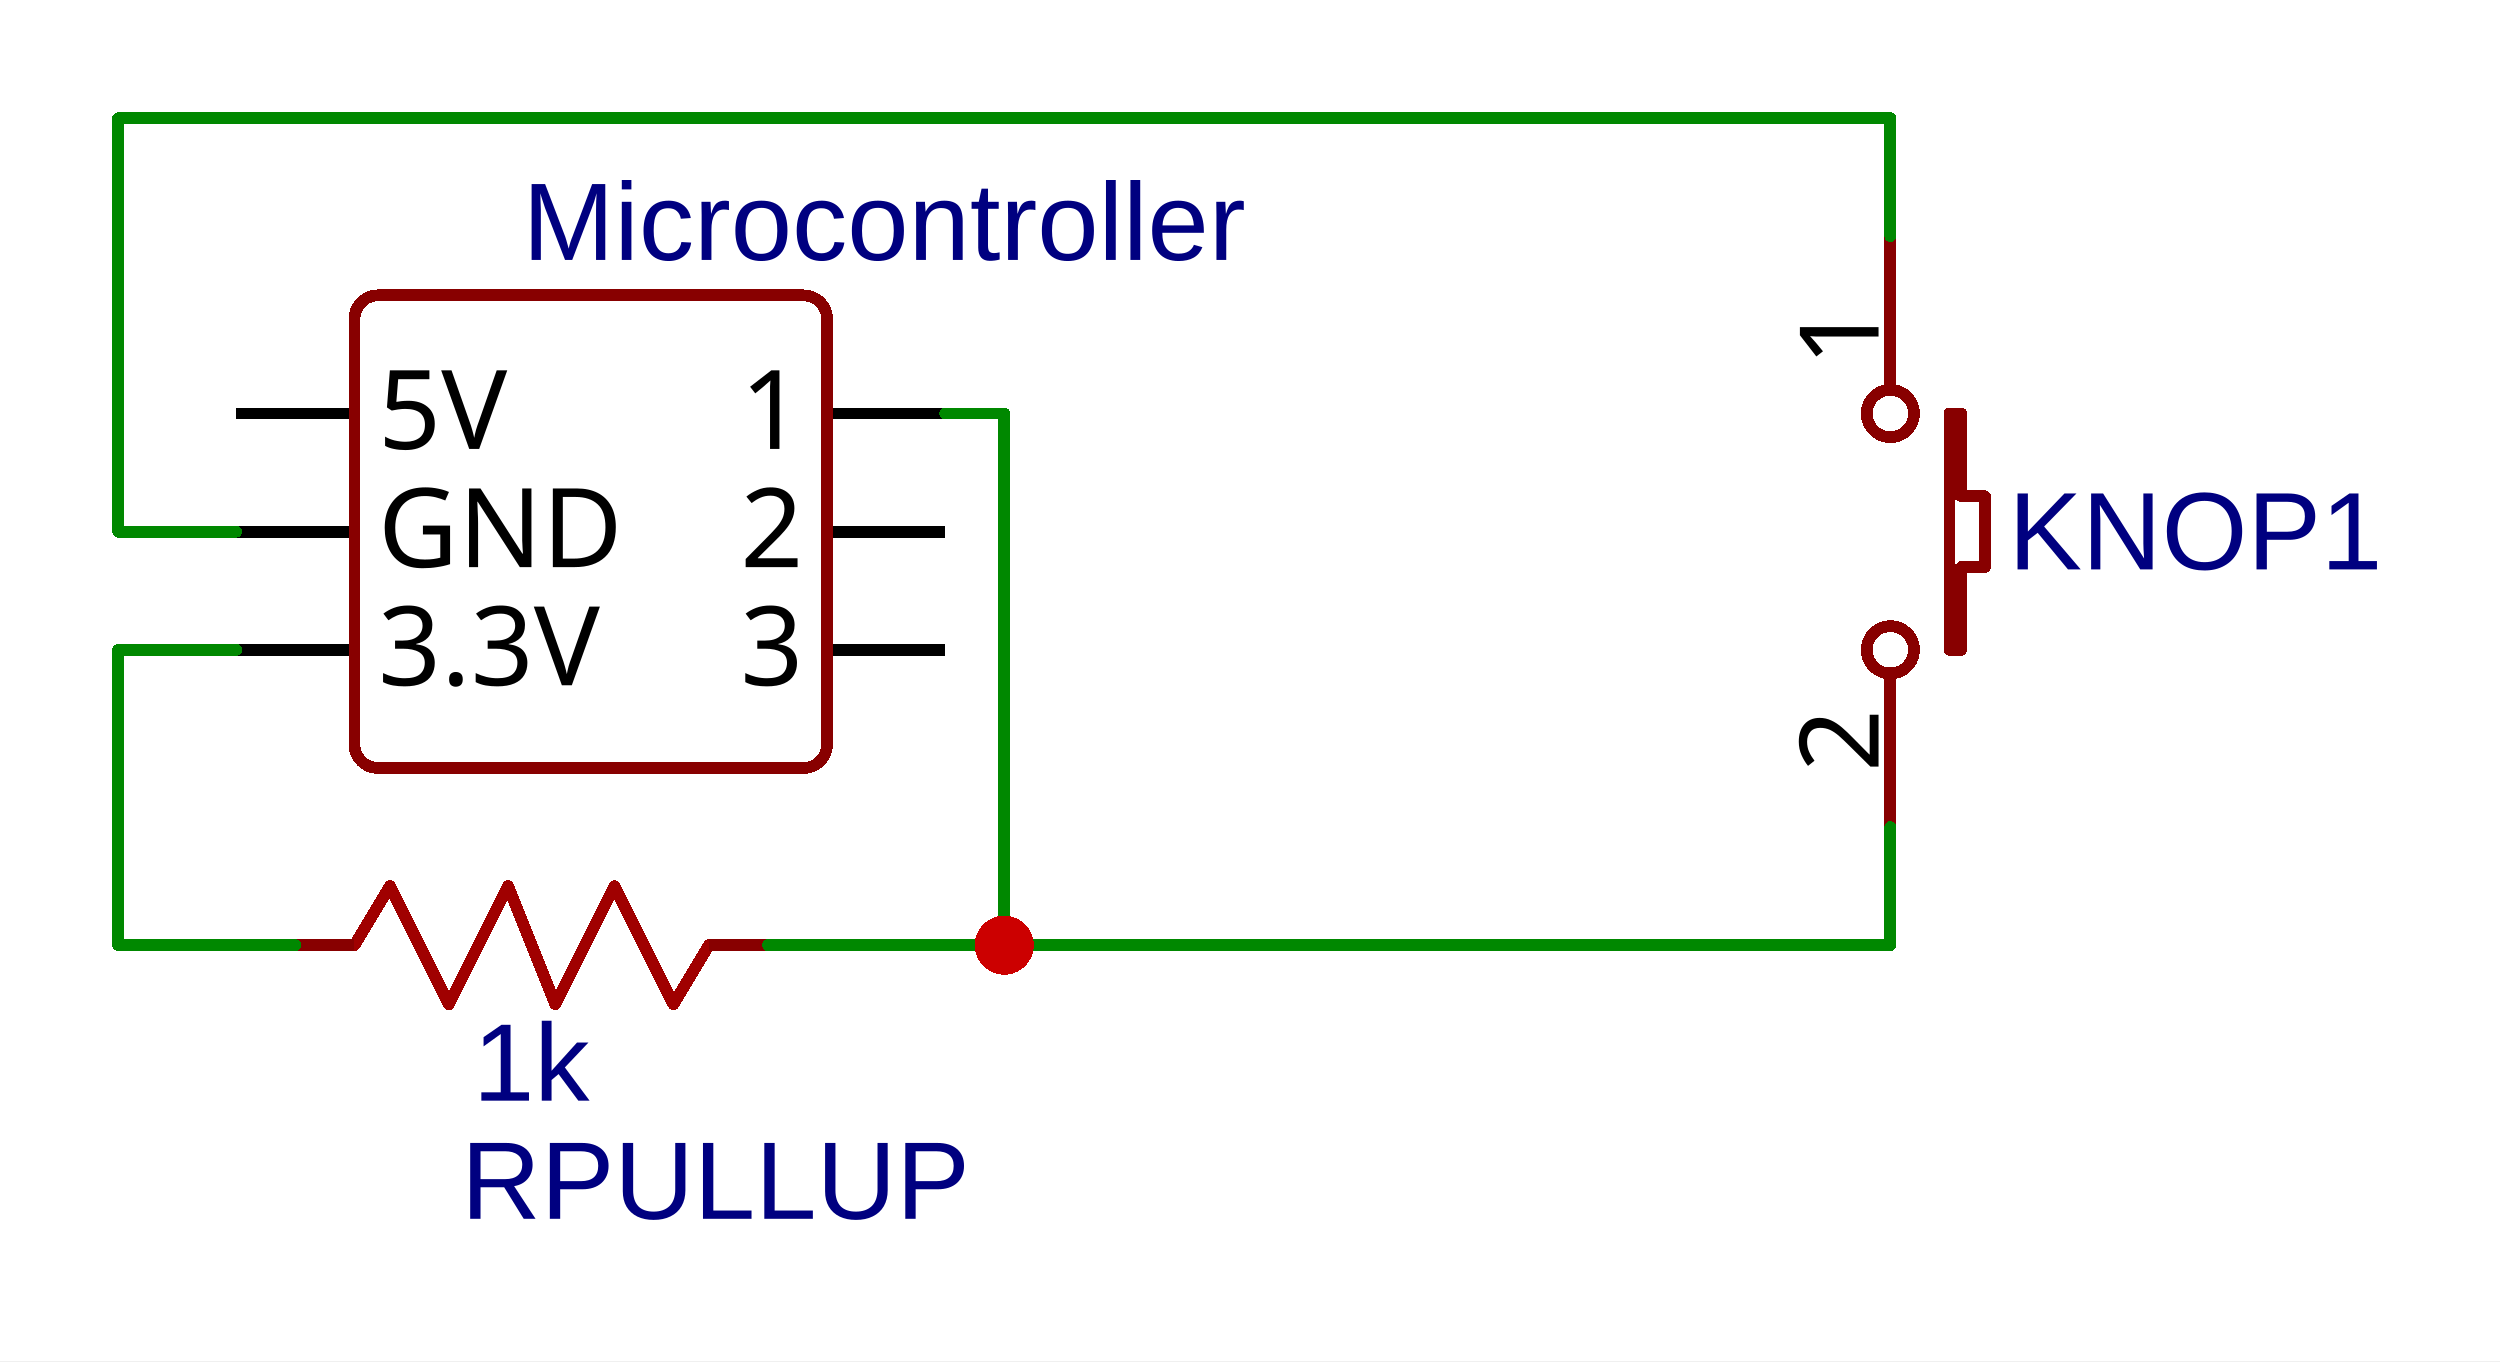
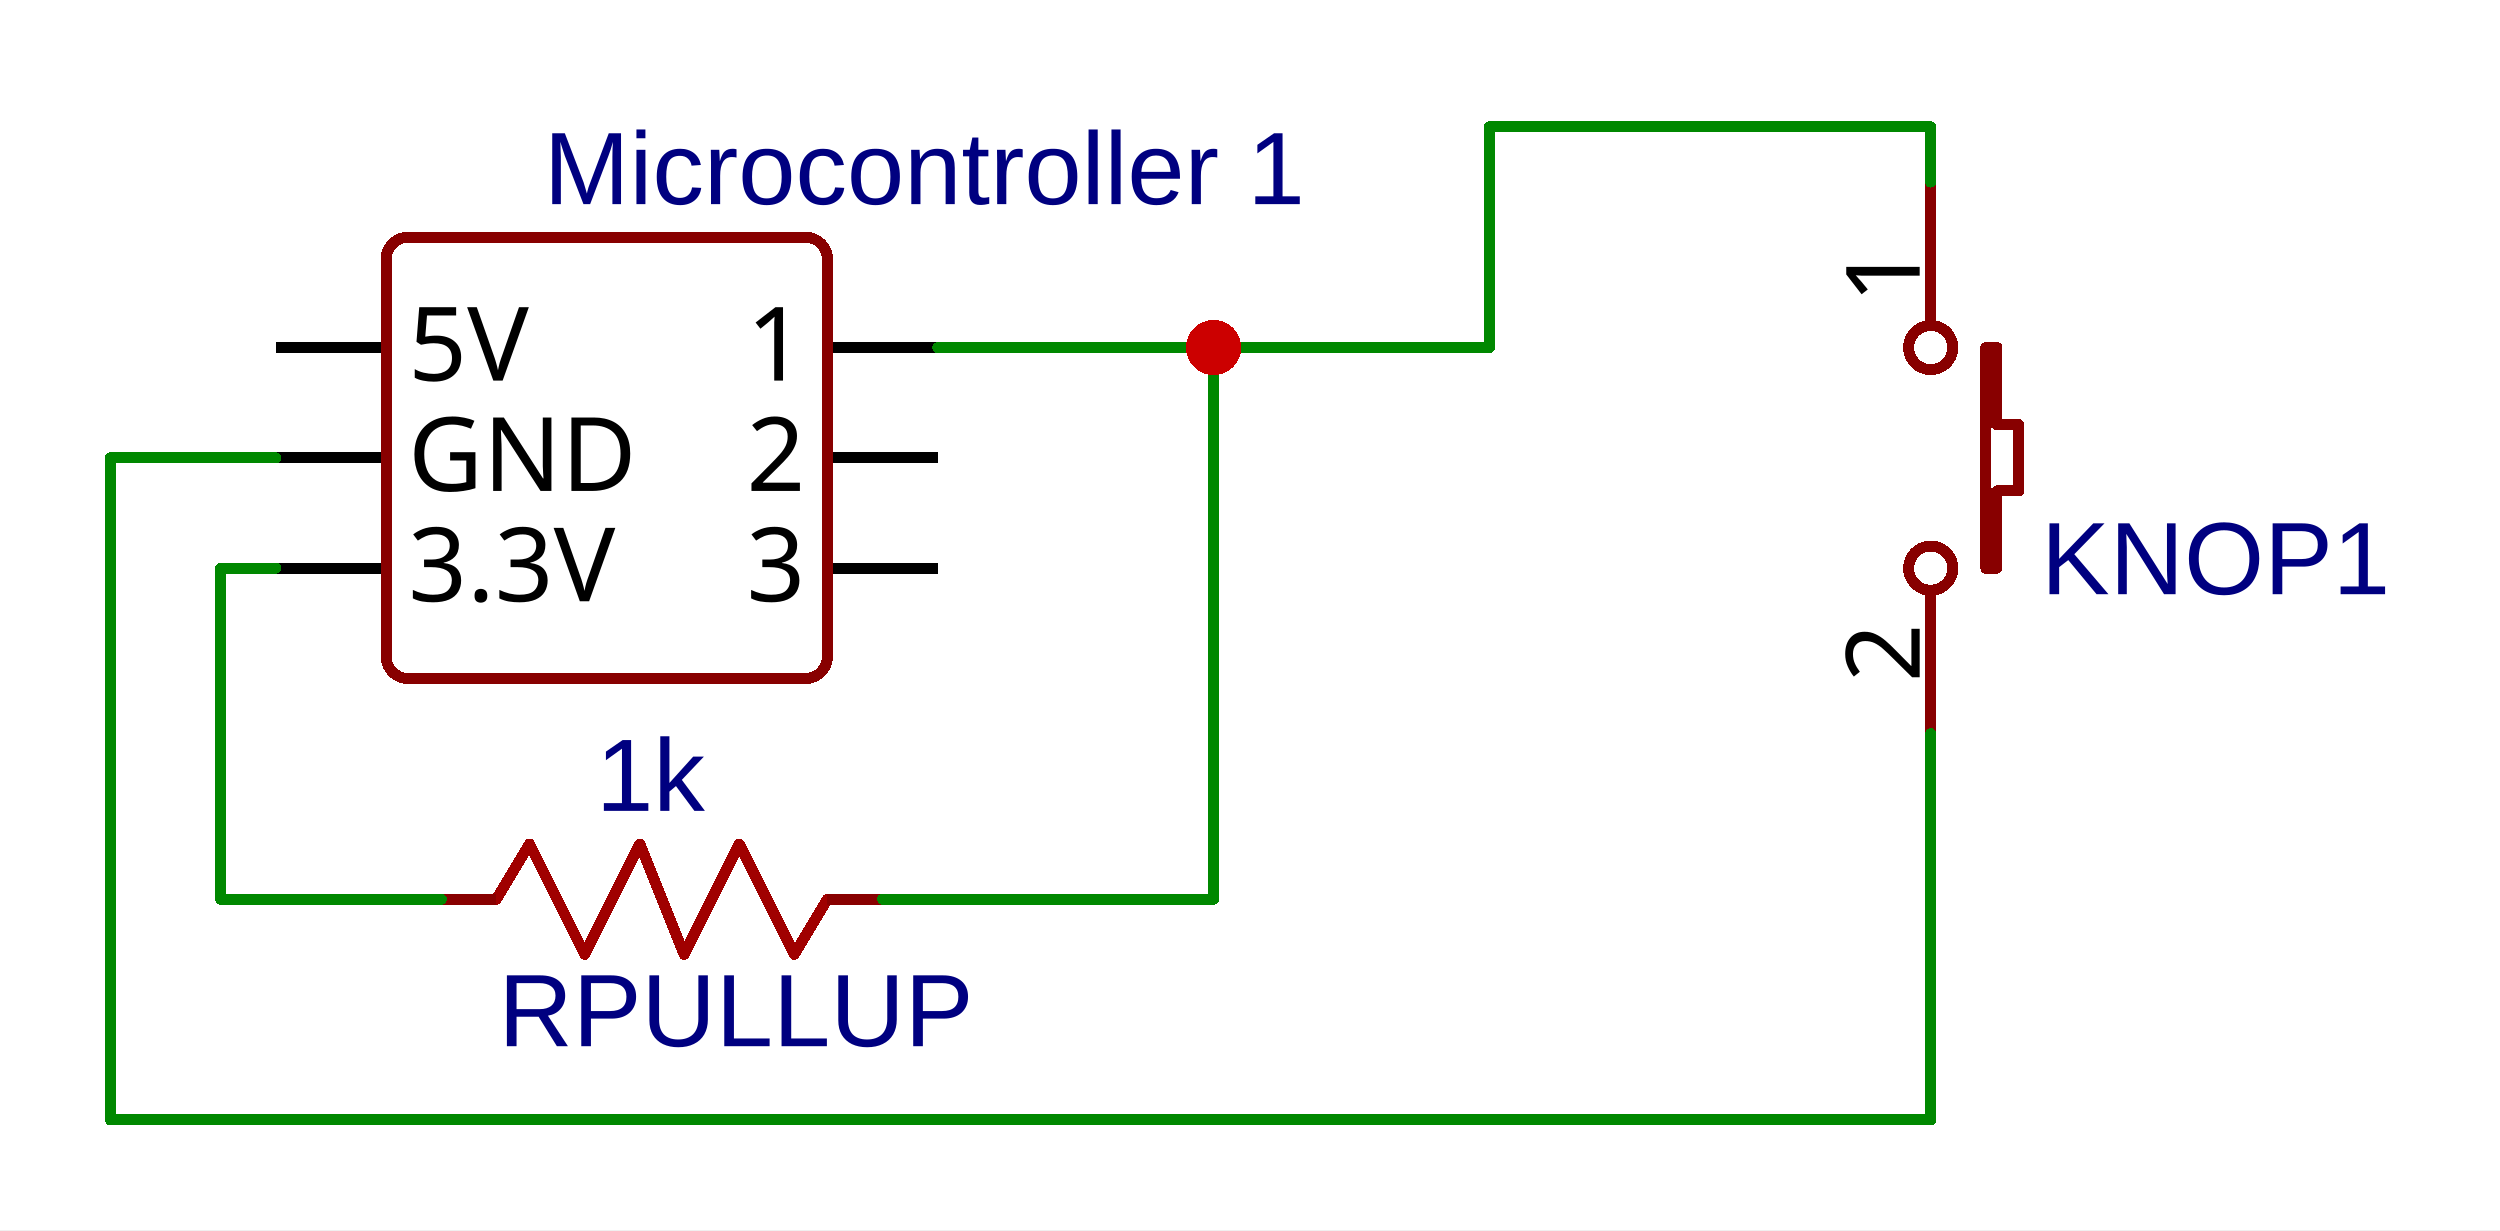
- <svg xmlns="http://www.w3.org/2000/svg" width="211.6" height="115.2" viewBox="-10 -105 211.6 115.2">
+ <svg xmlns="http://www.w3.org/2000/svg" width="226.6" height="111.5" viewBox="-15 -66.5 226.6 111.5">
  <style type="text/css">
path, polyline, polygon {stroke-linejoin:round;}
rect, circle, ellipse, polyline, line, polygon, path {shape-rendering:crispEdges;}
</style>
-   <rect x="-10" y="-105" width="211.6" height="115.2" fill="#FFFFFF" stroke="none" />
-   <g id="g1" c_spiceCmd="null" c_para="Prefix Start`1`" importFlag="0" c_portOfADImportHack="" c_transformList="">
-     <g c_origin="40,-60" c_para="package`IDC-TH_6P-P2.54_C11214`BOM_Supplier`LCSC`BOM_Manufacturer`BOOMELE`BOM_Manufacturer Part`2X3 2.54mm IDC Box`image`//image.lceda.cn/szlcsc/C11214.jpg`BOM_Supplier Part`C11214`spicePre`P`spiceSymbolName`HDR-IDC-2.54-2X3P`" c_partid="part_lib_ggea4db4c089c1a5dc4" id="ggea4db4c089c1a5dc4" locked="0" c_shapetype="group" c_etype="pinpart" puuid="847fe177175048f3817aae6b5949e649" uuid="25941d0a3007a8365e2032d4278dd8c0" convert_to_pcb="yes" datastrid="" pdatastrid="" utime="1585892801" add_into_bom="yes">
-       <g c_partid="part_annotation" id="gge230" c_shapetype="group">
-         <text c_note="note_name" x="34.23" y="-83" fill="#000080" font-family="Arial" font-size="7pt" font-weight="" font-style="" dominant-baseline="" text-anchor="start">Microcontroller</text>
+   <rect x="-15" y="-66.5" width="226.6" height="111.5" fill="#FFFFFF" stroke="none" />
+   <g id="g1" c_spiceCmd="null" c_para="Prefix Start`1" importFlag="" c_portOfADImportHack="" c_transformList="">
+     <g c_origin="40,-25" c_para="package`IDC-TH_6P-P2.54_C11214`BOM_Supplier`LCSC`BOM_Manufacturer`BOOMELE`BOM_Manufacturer Part`2X3 2.54mm IDC Box`image`//image.lceda.cn/szlcsc/C11214.jpg`BOM_Supplier Part`C11214`spicePre`P`spiceSymbolName`HDR-IDC-2.54-2X3P`" c_partid="part_lib_gge65fb43146dc01bc6" id="gge65fb43146dc01bc6" locked="0" c_shapetype="group" c_etype="pinpart" puuid="847fe177175048f3817aae6b5949e649" uuid="25941d0a3007a8365e2032d4278dd8c0" convert_to_pcb="yes" datastrid="" pdatastrid="" utime="1585892801" add_into_bom="yes">
+       <g c_partid="part_annotation" id="gge238" c_shapetype="group">
+         <text c_note="note_name" x="34.29" y="-48" fill="#000080" font-family="Arial" font-size="7pt" font-weight="" font-style="" dominant-baseline="" text-anchor="start">Microcontroller 1</text>
      </g>
-       <g c_partid="part_annotation" id="gge659" display="none" c_shapetype="group">
-         <text c_note="note_pre" x="34.29" y="-92.11" fill="#000080" font-family="Arial" font-size="7pt" font-weight="" font-style="" dominant-baseline="" text-anchor="start">P1</text>
+       <g c_partid="part_annotation" id="gge244" display="none" c_shapetype="group">
+         <text c_note="note_pre" x="34.29" y="-57.11" fill="#000080" font-family="Arial" font-size="7pt" font-weight="" font-style="" dominant-baseline="" text-anchor="start">P3</text>
      </g>
-       <g c_partid="part_pin" c_etype="pinpart" c_show="show" c_elec="0" c_spicepin="1" c_origin="10,-70" id="gge242" locked="0" c_rotation="180">
-         <text x="22" y="-67" font-family="Verdana" font-size="7pt" fill="#000000" text-anchor="start" c_pinname="5V">5V</text>
-         <text x="20" y="-71" font-family="Verdana" font-size="7pt" fill="#000000" text-anchor="end" c_pinnumber="1" display="none">1</text>
-         <circle c_pindot="true" class="pindot" cx="10" cy="-70" r="2" fill="none" stroke="none" />
-         <path d="M 10 -70 h 10" fill="none" stroke="#000000" stroke-width="1" />
-         <circle cx="17" cy="-70" r="3" stroke="#000000" fill="none" stroke-width="1" display="none" />
-         <path d="M 20 -67 L 23 -70 L 20 -73" fill="none" stroke="#000000" stroke-width="1" display="none" />
+       <g c_partid="part_pin" c_etype="pinpart" c_show="show" c_elec="0" c_spicepin="1" c_origin="10,-35" id="gge250" locked="0" c_rotation="180">
+         <text x="22" y="-32" font-family="Verdana" font-size="7pt" fill="#000000" text-anchor="start" c_pinname="5V">5V</text>
+         <text x="20" y="-36" font-family="Verdana" font-size="7pt" fill="#000000" text-anchor="end" c_pinnumber="1" display="none">1</text>
+         <circle c_pindot="true" class="pindot" cx="10" cy="-35" r="2" fill="none" stroke="none" />
+         <path d="M 10 -35 h 10" fill="none" stroke="#000000" stroke-width="1" />
+         <circle cx="17" cy="-35" r="3" stroke="#000000" fill="none" stroke-width="1" display="none" />
+         <path d="M 20 -32 L 23 -35 L 20 -38" fill="none" stroke="#000000" stroke-width="1" display="none" />
      </g>
-       <g c_partid="part_pin" c_etype="pinpart" c_show="show" c_elec="0" c_spicepin="2" c_origin="70,-70" id="gge263" locked="0" c_rotation="0">
-         <text x="58" y="-67" font-family="Verdana" font-size="7pt" fill="#000000" text-anchor="end" c_pinname="1">1</text>
-         <text x="60" y="-71" font-family="Verdana" font-size="7pt" fill="#000000" text-anchor="start" c_pinnumber="2" display="none">2</text>
-         <circle c_pindot="true" class="pindot" cx="70" cy="-70" r="2" fill="none" stroke="none" />
-         <path d="M 70 -70 h -10" fill="none" stroke="#000000" stroke-width="1" />
-         <circle cx="63" cy="-70" r="3" stroke="#000000" fill="none" stroke-width="1" display="none" />
-         <path d="M 60 -73 L 57 -70 L 60 -67" fill="none" stroke="#000000" stroke-width="1" display="none" />
+       <g c_partid="part_pin" c_etype="pinpart" c_show="show" c_elec="0" c_spicepin="2" c_origin="70,-35" id="gge271" locked="0" c_rotation="0">
+         <text x="58" y="-32" font-family="Verdana" font-size="7pt" fill="#000000" text-anchor="end" c_pinname="1">1</text>
+         <text x="60" y="-36" font-family="Verdana" font-size="7pt" fill="#000000" text-anchor="start" c_pinnumber="2" display="none">2</text>
+         <circle c_pindot="true" class="pindot" cx="70" cy="-35" r="2" fill="none" stroke="none" />
+         <path d="M 70 -35 h -10" fill="none" stroke="#000000" stroke-width="1" />
+         <circle cx="63" cy="-35" r="3" stroke="#000000" fill="none" stroke-width="1" display="none" />
+         <path d="M 60 -38 L 57 -35 L 60 -32" fill="none" stroke="#000000" stroke-width="1" display="none" />
      </g>
-       <g c_partid="part_pin" c_etype="pinpart" c_show="show" c_elec="0" c_spicepin="3" c_origin="10,-60" id="gge284" locked="0" c_rotation="180">
-         <text x="22" y="-57" font-family="Verdana" font-size="7pt" fill="#000000" text-anchor="start" c_pinname="GND">GND</text>
-         <text x="20" y="-61" font-family="Verdana" font-size="7pt" fill="#000000" text-anchor="end" c_pinnumber="3" display="none">3</text>
-         <circle c_pindot="true" class="pindot" cx="10" cy="-60" r="2" fill="none" stroke="none" />
-         <path d="M 10 -60 h 10" fill="none" stroke="#000000" stroke-width="1" />
-         <circle cx="17" cy="-60" r="3" stroke="#000000" fill="none" stroke-width="1" display="none" />
-         <path d="M 20 -57 L 23 -60 L 20 -63" fill="none" stroke="#000000" stroke-width="1" display="none" />
+       <g c_partid="part_pin" c_etype="pinpart" c_show="show" c_elec="0" c_spicepin="3" c_origin="10,-25" id="gge292" locked="0" c_rotation="180">
+         <text x="22" y="-22" font-family="Verdana" font-size="7pt" fill="#000000" text-anchor="start" c_pinname="GND">GND</text>
+         <text x="20" y="-26" font-family="Verdana" font-size="7pt" fill="#000000" text-anchor="end" c_pinnumber="3" display="none">3</text>
+         <circle c_pindot="true" class="pindot" cx="10" cy="-25" r="2" fill="none" stroke="none" />
+         <path d="M 10 -25 h 10" fill="none" stroke="#000000" stroke-width="1" />
+         <circle cx="17" cy="-25" r="3" stroke="#000000" fill="none" stroke-width="1" display="none" />
+         <path d="M 20 -22 L 23 -25 L 20 -28" fill="none" stroke="#000000" stroke-width="1" display="none" />
      </g>
-       <g c_partid="part_pin" c_etype="pinpart" c_show="show" c_elec="0" c_spicepin="4" c_origin="70,-60" id="gge305" locked="0" c_rotation="0">
-         <text x="58" y="-57" font-family="Verdana" font-size="7pt" fill="#000000" text-anchor="end" c_pinname="2">2</text>
-         <text x="60" y="-61" font-family="Verdana" font-size="7pt" fill="#000000" text-anchor="start" c_pinnumber="4" display="none">4</text>
-         <circle c_pindot="true" class="pindot" cx="70" cy="-60" r="2" fill="none" stroke="none" />
-         <path d="M 70 -60 h -10" fill="none" stroke="#000000" stroke-width="1" />
-         <circle cx="63" cy="-60" r="3" stroke="#000000" fill="none" stroke-width="1" display="none" />
-         <path d="M 60 -63 L 57 -60 L 60 -57" fill="none" stroke="#000000" stroke-width="1" display="none" />
+       <g c_partid="part_pin" c_etype="pinpart" c_show="show" c_elec="0" c_spicepin="4" c_origin="70,-25" id="gge313" locked="0" c_rotation="0">
+         <text x="58" y="-22" font-family="Verdana" font-size="7pt" fill="#000000" text-anchor="end" c_pinname="2">2</text>
+         <text x="60" y="-26" font-family="Verdana" font-size="7pt" fill="#000000" text-anchor="start" c_pinnumber="4" display="none">4</text>
+         <circle c_pindot="true" class="pindot" cx="70" cy="-25" r="2" fill="none" stroke="none" />
+         <path d="M 70 -25 h -10" fill="none" stroke="#000000" stroke-width="1" />
+         <circle cx="63" cy="-25" r="3" stroke="#000000" fill="none" stroke-width="1" display="none" />
+         <path d="M 60 -28 L 57 -25 L 60 -22" fill="none" stroke="#000000" stroke-width="1" display="none" />
      </g>
-       <g c_partid="part_pin" c_etype="pinpart" c_show="show" c_elec="0" c_spicepin="5" c_origin="10,-50" id="gge326" locked="0" c_rotation="180">
-         <text x="22" y="-47" font-family="Verdana" font-size="7pt" fill="#000000" text-anchor="start" c_pinname="3.3V">3.3V</text>
-         <text x="20" y="-51" font-family="Verdana" font-size="7pt" fill="#000000" text-anchor="end" c_pinnumber="5" display="none">5</text>
-         <circle c_pindot="true" class="pindot" cx="10" cy="-50" r="2" fill="none" stroke="none" />
-         <path d="M 10 -50 h 10" fill="none" stroke="#000000" stroke-width="1" />
-         <circle cx="17" cy="-50" r="3" stroke="#000000" fill="none" stroke-width="1" display="none" />
-         <path d="M 20 -47 L 23 -50 L 20 -53" fill="none" stroke="#000000" stroke-width="1" display="none" />
+       <g c_partid="part_pin" c_etype="pinpart" c_show="show" c_elec="0" c_spicepin="5" c_origin="10,-15" id="gge334" locked="0" c_rotation="180">
+         <text x="22" y="-12" font-family="Verdana" font-size="7pt" fill="#000000" text-anchor="start" c_pinname="3.3V">3.3V</text>
+         <text x="20" y="-16" font-family="Verdana" font-size="7pt" fill="#000000" text-anchor="end" c_pinnumber="5" display="none">5</text>
+         <circle c_pindot="true" class="pindot" cx="10" cy="-15" r="2" fill="none" stroke="none" />
+         <path d="M 10 -15 h 10" fill="none" stroke="#000000" stroke-width="1" />
+         <circle cx="17" cy="-15" r="3" stroke="#000000" fill="none" stroke-width="1" display="none" />
+         <path d="M 20 -12 L 23 -15 L 20 -18" fill="none" stroke="#000000" stroke-width="1" display="none" />
      </g>
-       <g c_partid="part_pin" c_etype="pinpart" c_show="show" c_elec="0" c_spicepin="6" c_origin="70,-50" id="gge347" locked="0" c_rotation="0">
-         <text x="58" y="-47" font-family="Verdana" font-size="7pt" fill="#000000" text-anchor="end" c_pinname="3">3</text>
-         <text x="60" y="-51" font-family="Verdana" font-size="7pt" fill="#000000" text-anchor="start" c_pinnumber="6" display="none">6</text>
-         <circle c_pindot="true" class="pindot" cx="70" cy="-50" r="2" fill="none" stroke="none" />
-         <path d="M 70 -50 h -10" fill="none" stroke="#000000" stroke-width="1" />
-         <circle cx="63" cy="-50" r="3" stroke="#000000" fill="none" stroke-width="1" display="none" />
-         <path d="M 60 -53 L 57 -50 L 60 -47" fill="none" stroke="#000000" stroke-width="1" display="none" />
+       <g c_partid="part_pin" c_etype="pinpart" c_show="show" c_elec="0" c_spicepin="6" c_origin="70,-15" id="gge355" locked="0" c_rotation="0">
+         <text x="58" y="-12" font-family="Verdana" font-size="7pt" fill="#000000" text-anchor="end" c_pinname="3">3</text>
+         <text x="60" y="-16" font-family="Verdana" font-size="7pt" fill="#000000" text-anchor="start" c_pinnumber="6" display="none">6</text>
+         <circle c_pindot="true" class="pindot" cx="70" cy="-15" r="2" fill="none" stroke="none" />
+         <path d="M 70 -15 h -10" fill="none" stroke="#000000" stroke-width="1" />
+         <circle cx="63" cy="-15" r="3" stroke="#000000" fill="none" stroke-width="1" display="none" />
+         <path d="M 60 -18 L 57 -15 L 60 -12" fill="none" stroke="#000000" stroke-width="1" display="none" />
      </g>
-       <rect id="gge368" locked="0" c_etype="" x="20" y="-80" rx="2" ry="2" width="40" height="40" stroke="#880000" stroke-width="1" fill="none" />
+       <rect id="gge376" locked="0" c_etype="" x="20" y="-45" rx="2" ry="2" width="40" height="40" stroke="#880000" stroke-width="1" fill="none" />
    </g>
-     <g c_origin="150,-60" c_para="package`KEY-SMD_2P-L6.2-W3.6-LS8.0`BOM_Supplier Part`C118141`BOM_Supplier`LCSC`BOM_Manufacturer Part`K2-1107ST-A4SW-06`Contributor`LCEDA_Lib`制造商`韩国韩荣`spicePre`K`spiceSymbolName`K2-3.6×6.1_SMD`" c_partid="part_lib_gge6d5fc863f953e0fe" id="gge6d5fc863f953e0fe" locked="0" c_shapetype="group" c_etype="pinpart" puuid="daacbe2eec304950b61eef2efe596556" uuid="5c1036b53a4146e4841df4ed0a9de8f0" convert_to_pcb="yes" datastrid="" pdatastrid="" utime="1586866326" add_into_bom="yes" c_rotation="270">
-       <g c_partid="part_annotation" id="gge656" display="none" c_shapetype="group">
-         <text c_note="note_name" x="160" y="-47.7" fill="#000080" font-family="Arial" font-size="7pt" font-weight="" font-style="" dominant-baseline="" text-anchor="start">_</text>
+     <g c_origin="160,-25" c_para="package`KEY-SMD_2P-L6.2-W3.6-LS8.0`BOM_Supplier Part`C118141`BOM_Supplier`LCSC`BOM_Manufacturer Part`K2-1107ST-A4SW-06`Contributor`LCEDA_Lib`制造商`韩国韩荣`spicePre`K`spiceSymbolName`K2-3.6×6.1_SMD`" c_partid="part_lib_gge187d81dfdb1361bf" id="gge187d81dfdb1361bf" locked="0" c_shapetype="group" c_etype="pinpart" puuid="daacbe2eec304950b61eef2efe596556" uuid="5c1036b53a4146e4841df4ed0a9de8f0" convert_to_pcb="yes" datastrid="" pdatastrid="" utime="1586866326" add_into_bom="yes" c_rotation="270">
+       <g c_partid="part_annotation" id="gge964" c_shapetype="group">
+         <text c_note="note_name" x="170" y="-12.64" fill="#000080" font-family="Arial" font-size="7pt" font-weight="" font-style="" dominant-baseline="" text-anchor="start">KNOP1</text>
      </g>
-       <g c_partid="part_annotation" id="gge524" c_shapetype="group">
-         <text c_note="note_pre" x="160" y="-56.81" fill="#000080" font-family="Arial" font-size="7pt" font-weight="" font-style="" dominant-baseline="" text-anchor="start">KNOP1</text>
+       <g c_partid="part_annotation" id="gge1096" display="none" c_shapetype="group">
+         <text c_note="note_pre" x="170" y="-21.79" fill="#000080" font-family="Arial" font-size="7pt" font-weight="" font-style="" dominant-baseline="" text-anchor="start">KEY1</text>
      </g>
-       <ellipse cx="150" cy="-50" rx="2" ry="2" id="gge530" locked="0" stroke="#880000" stroke-width="1" fill="none" />
-       <ellipse cx="150" cy="-70" rx="2" ry="2" id="gge533" locked="0" stroke="#880000" stroke-width="1" fill="none" />
-       <g c_partid="part_pin" c_etype="pinpart" c_show="show" c_elec="0" c_spicepin="1" c_origin="150,-85" id="gge536" locked="0" c_rotation="90">
-         <text x="153" y="-70" font-family="Verdana" font-size="7pt" fill="#000000" text-anchor="end" c_pinname="1" display="none" transform="rotate(270,153,-70)">1</text>
-         <text x="149" y="-74" font-family="Verdana" font-size="7pt" fill="#000000" text-anchor="start" c_pinnumber="1" transform="rotate(270,149,-74)">1</text>
-         <circle c_pindot="true" class="pindot" cx="150" cy="-85" r="2" fill="none" stroke="none" />
-         <path d="M 150 -85 v 13" fill="none" stroke="#880000" stroke-width="1" />
-         <circle cx="150" cy="-75" r="3" stroke="#880000" fill="none" stroke-width="1" display="none" />
-         <path d="M 147 -72 L 150 -69 L 153 -72" fill="none" stroke="#880000" stroke-width="1" display="none" />
+       <ellipse cx="160" cy="-15" rx="2" ry="2" id="gge976" locked="0" stroke="#880000" stroke-width="1" fill="none" />
+       <ellipse cx="160" cy="-35" rx="2" ry="2" id="gge979" locked="0" stroke="#880000" stroke-width="1" fill="none" />
+       <g c_partid="part_pin" c_etype="pinpart" c_show="show" c_elec="0" c_spicepin="1" c_origin="160,-50" id="gge982" locked="0" c_rotation="90">
+         <text x="163" y="-35" font-family="Verdana" font-size="7pt" fill="#000000" text-anchor="end" c_pinname="1" display="none" transform="rotate(270,163,-35)">1</text>
+         <text x="159" y="-39" font-family="Verdana" font-size="7pt" fill="#000000" text-anchor="start" c_pinnumber="1" transform="rotate(270,159,-39)">1</text>
+         <circle c_pindot="true" class="pindot" cx="160" cy="-50" r="2" fill="none" stroke="none" />
+         <path d="M 160 -50 v 13" fill="none" stroke="#880000" stroke-width="1" />
+         <circle cx="160" cy="-40" r="3" stroke="#880000" fill="none" stroke-width="1" display="none" />
+         <path d="M 157 -37 L 160 -34 L 163 -37" fill="none" stroke="#880000" stroke-width="1" display="none" />
      </g>
-       <g c_partid="part_pin" c_etype="pinpart" c_show="show" c_elec="0" c_spicepin="2" c_origin="150,-35" id="gge557" locked="0" c_rotation="270">
-         <text x="153" y="-50" font-family="Verdana" font-size="7pt" fill="#000000" text-anchor="start" c_pinname="2" display="none" transform="rotate(270,153,-50)">2</text>
-         <text x="149" y="-45" font-family="Verdana" font-size="7pt" fill="#000000" text-anchor="end" c_pinnumber="2" transform="rotate(270,149,-45)">2</text>
-         <circle c_pindot="true" class="pindot" cx="150" cy="-35" r="2" fill="none" stroke="none" />
-         <path d="M 150 -35 v -13" fill="none" stroke="#880000" stroke-width="1" />
-         <circle cx="150" cy="-45" r="3" stroke="#880000" fill="none" stroke-width="1" display="none" />
-         <path d="M 153 -48 L 150 -51 L 147 -48" fill="none" stroke="#880000" stroke-width="1" display="none" />
+       <g c_partid="part_pin" c_etype="pinpart" c_show="show" c_elec="0" c_spicepin="2" c_origin="160,0" id="gge1003" locked="0" c_rotation="270">
+         <text x="163" y="-15" font-family="Verdana" font-size="7pt" fill="#000000" text-anchor="start" c_pinname="2" display="none" transform="rotate(270,163,-15)">2</text>
+         <text x="159" y="-10" font-family="Verdana" font-size="7pt" fill="#000000" text-anchor="end" c_pinnumber="2" transform="rotate(270,159,-10)">2</text>
+         <circle c_pindot="true" class="pindot" cx="160" cy="0" r="2" fill="none" stroke="none" />
+         <path d="M 160 0 v -13" fill="none" stroke="#880000" stroke-width="1" />
+         <circle cx="160" cy="-10" r="3" stroke="#880000" fill="none" stroke-width="1" display="none" />
+         <path d="M 163 -13 L 160 -16 L 157 -13" fill="none" stroke="#880000" stroke-width="1" display="none" />
      </g>
-       <polyline points="155 -70 155 -50 156 -50 156 -57 158 -57 158 -63 156 -63 156 -70 155 -70" stroke="#880000" id="gge578" locked="0" stroke-width="1" fill="none" stroke-linecap="round" />
+       <polyline points="165 -35 165 -15 166 -15 166 -22 168 -22 168 -28 166 -28 166 -35 165 -35" stroke="#880000" id="gge1024" locked="0" stroke-width="1" fill="none" stroke-linecap="round" />
    </g>
-     <polyline c_etype="wire" c_shapetype="line" points="10 -60 0 -60 0 -95 150 -95 150 -85" stroke="#008800" id="gge717" locked="0" stroke-width="1" fill="none" stroke-linecap="round" />
-     <polyline c_etype="wire" c_shapetype="line" points="70 -70 75 -70 75 -25 150 -25 150 -35" stroke="#008800" id="gge726" locked="0" stroke-width="1" fill="none" stroke-linecap="round" />
-     <g c_origin="35,-25" c_para="package`R0603`nameAlias`Value(Ω)`BOM_Supplier Part``BOM_Supplier``Contributor`LCEDA_Lib`spicePre`R`spiceSymbolName`R_0603_US`BOM_Manufacturer Part``" c_partid="part_lib_gge9c5db0f090f6838e" id="gge9c5db0f090f6838e" locked="0" c_shapetype="group" c_etype="pinpart" puuid="398691f1f785460098bbe5ee6590333c" uuid="b0248eb51e084227889f2cb84eab79c4" convert_to_pcb="yes" datastrid="" pdatastrid="" utime="1586861892" add_into_bom="yes">
-       <g c_partid="part_annotation" id="gge733" c_shapetype="group">
-         <text c_note="note_name" x="30.04" y="-11.84" fill="#000080" font-family="Arial" font-size="7pt" font-weight="" font-style="" dominant-baseline="" text-anchor="start">1k</text>
+     <polyline c_etype="wire" c_shapetype="line" points="70 -35 120 -35 120 -55 160 -55 160 -50" stroke="#008800" id="gge1099" locked="0" stroke-width="1" fill="none" stroke-linecap="round" />
+     <g c_origin="45,15" c_para="package`R0603`nameAlias`Value(Ω)`BOM_Supplier Part``BOM_Supplier``Contributor`LCEDA_Lib`spicePre`R`spiceSymbolName`R_0603_US`BOM_Manufacturer Part``" c_partid="part_lib_gge4a071627b8fdeddd" id="gge4a071627b8fdeddd" locked="0" c_shapetype="group" c_etype="pinpart" puuid="398691f1f785460098bbe5ee6590333c" uuid="b0248eb51e084227889f2cb84eab79c4" convert_to_pcb="yes" datastrid="" pdatastrid="" utime="1586861892" add_into_bom="yes">
+       <g c_partid="part_annotation" id="gge1112" c_shapetype="group">
+         <text c_note="note_name" x="39.03" y="7" fill="#000080" font-family="Arial" font-size="7pt" font-weight="" font-style="" dominant-baseline="" text-anchor="start">1k</text>
      </g>
-       <g c_partid="part_annotation" id="gge739" c_shapetype="group">
-         <text c_note="note_pre" x="29.03" y="-1.84" fill="#000080" font-family="Arial" font-size="7pt" font-weight="" font-style="" dominant-baseline="" text-anchor="start">RPULLUP</text>
+       <g c_partid="part_annotation" id="gge1118" c_shapetype="group">
+         <text c_note="note_pre" x="30.18" y="28.33" fill="#000080" font-family="Arial" font-size="7pt" font-weight="" font-style="" dominant-baseline="" text-anchor="start">RPULLUP</text>
      </g>
-       <polyline points="50 -25 47 -20" stroke="#A00000" id="gge745" locked="0" stroke-width="1" fill="none" stroke-linecap="round" />
-       <polyline points="42 -30 37 -20" stroke="#A00000" id="gge748" locked="0" stroke-width="1" fill="none" stroke-linecap="round" />
-       <polyline points="47 -20 42 -30" stroke="#A00000" id="gge751" locked="0" stroke-width="1" fill="none" stroke-linecap="round" />
-       <g c_partid="part_pin" c_etype="pinpart" c_show="show" c_elec="0" c_spicepin="2" c_origin="55,-25" id="gge754" locked="0" c_rotation="0">
-         <text x="46" y="-25" font-family="Verdana" font-size="7pt" fill="#800" text-anchor="end" c_pinname="2" display="none">2</text>
-         <text x="54" y="-29" font-family="Verdana" font-size="7pt" fill="#800" text-anchor="start" c_pinnumber="2" display="none">2</text>
-         <circle c_pindot="true" class="pindot" cx="55" cy="-25" r="2" fill="none" stroke="none" />
-         <path d="M 55 -25 h -5" fill="none" stroke="#800" stroke-width="1" />
-         <circle cx="53" cy="-25" r="3" stroke="#800" fill="none" stroke-width="1" display="none" />
-         <path d="M 50 -28 L 47 -25 L 50 -22" fill="none" stroke="#800" stroke-width="1" display="none" />
+       <polyline points="60 15 57 20" stroke="#A00000" id="gge1124" locked="0" stroke-width="1" fill="none" stroke-linecap="round" />
+       <polyline points="52 10 47 20" stroke="#A00000" id="gge1127" locked="0" stroke-width="1" fill="none" stroke-linecap="round" />
+       <polyline points="57 20 52 10" stroke="#A00000" id="gge1130" locked="0" stroke-width="1" fill="none" stroke-linecap="round" />
+       <g c_partid="part_pin" c_etype="pinpart" c_show="show" c_elec="0" c_spicepin="2" c_origin="65,15" id="gge1133" locked="0" c_rotation="0">
+         <text x="56" y="15" font-family="Verdana" font-size="7pt" fill="#800" text-anchor="end" c_pinname="2" display="none">2</text>
+         <text x="64" y="11" font-family="Verdana" font-size="7pt" fill="#800" text-anchor="start" c_pinnumber="2" display="none">2</text>
+         <circle c_pindot="true" class="pindot" cx="65" cy="15" r="2" fill="none" stroke="none" />
+         <path d="M 65 15 h -5" fill="none" stroke="#800" stroke-width="1" />
+         <circle cx="63" cy="15" r="3" stroke="#800" fill="none" stroke-width="1" display="none" />
+         <path d="M 60 12 L 57 15 L 60 18" fill="none" stroke="#800" stroke-width="1" display="none" />
      </g>
-       <polyline points="28 -20 23 -30" stroke="#A00000" id="gge775" locked="0" stroke-width="1" fill="none" stroke-linecap="round" />
-       <polyline points="37 -20 33 -30" stroke="#A00000" id="gge778" locked="0" stroke-width="1" fill="none" stroke-linecap="round" />
-       <polyline points="33 -30 28 -20" stroke="#A00000" id="gge781" locked="0" stroke-width="1" fill="none" stroke-linecap="round" />
-       <polyline points="23 -30 20 -25" stroke="#A00000" id="gge784" locked="0" stroke-width="1" fill="none" stroke-linecap="round" />
-       <g c_partid="part_pin" c_etype="pinpart" c_show="show" c_elec="0" c_spicepin="1" c_origin="15,-25" id="gge787" locked="0" c_rotation="180">
-         <text x="24" y="-25" font-family="Verdana" font-size="7pt" fill="#800" text-anchor="start" c_pinname="1" display="none">1</text>
-         <text x="16" y="-29" font-family="Verdana" font-size="7pt" fill="#800" text-anchor="end" c_pinnumber="1" display="none">1</text>
-         <circle c_pindot="true" class="pindot" cx="15" cy="-25" r="2" fill="none" stroke="none" />
-         <path d="M 15 -25 h 5" fill="none" stroke="#800" stroke-width="1" />
-         <circle cx="17" cy="-25" r="3" stroke="#800" fill="none" stroke-width="1" display="none" />
-         <path d="M 20 -22 L 23 -25 L 20 -28" fill="none" stroke="#800" stroke-width="1" display="none" />
+       <polyline points="38 20 33 10" stroke="#A00000" id="gge1154" locked="0" stroke-width="1" fill="none" stroke-linecap="round" />
+       <polyline points="47 20 43 10" stroke="#A00000" id="gge1157" locked="0" stroke-width="1" fill="none" stroke-linecap="round" />
+       <polyline points="43 10 38 20" stroke="#A00000" id="gge1160" locked="0" stroke-width="1" fill="none" stroke-linecap="round" />
+       <polyline points="33 10 30 15" stroke="#A00000" id="gge1163" locked="0" stroke-width="1" fill="none" stroke-linecap="round" />
+       <g c_partid="part_pin" c_etype="pinpart" c_show="show" c_elec="0" c_spicepin="1" c_origin="25,15" id="gge1166" locked="0" c_rotation="180">
+         <text x="34" y="15" font-family="Verdana" font-size="7pt" fill="#800" text-anchor="start" c_pinname="1" display="none">1</text>
+         <text x="26" y="11" font-family="Verdana" font-size="7pt" fill="#800" text-anchor="end" c_pinnumber="1" display="none">1</text>
+         <circle c_pindot="true" class="pindot" cx="25" cy="15" r="2" fill="none" stroke="none" />
+         <path d="M 25 15 h 5" fill="none" stroke="#800" stroke-width="1" />
+         <circle cx="27" cy="15" r="3" stroke="#800" fill="none" stroke-width="1" display="none" />
+         <path d="M 30 18 L 33 15 L 30 12" fill="none" stroke="#800" stroke-width="1" display="none" />
      </g>
    </g>
-     <polyline c_etype="wire" c_shapetype="line" points="10 -50 0 -50 0 -25 15 -25" stroke="#008800" id="gge813" locked="0" stroke-width="1" fill="none" stroke-linecap="round" />
-     <polyline c_etype="wire" c_shapetype="line" points="55 -25 75 -25" stroke="#008800" id="gge816" locked="0" stroke-width="1" fill="none" stroke-linecap="round" />
-     <g c_partid="part_junction" c_etype="pinpart" c_origin="75,-25" id="gge730" locked="0" c_shapetype="group">
-       <circle c_pindot="true" class="pindot" cx="75" cy="-25" r="2" fill="none" stroke="none" />
-       <circle cx="75" cy="-25" r="2.5" fill="#CC0000" stroke-width="1" />
+     <polyline c_etype="wire" c_shapetype="line" points="10 -15 5 -15 5 15 25 15" stroke="#008800" id="gge1276" locked="0" stroke-width="1" fill="none" stroke-linecap="round" />
+     <polyline c_etype="wire" c_shapetype="line" points="65 15 95 15 95 -35" stroke="#008800" id="gge1279" locked="0" stroke-width="1" fill="none" stroke-linecap="round" />
+     <polyline c_etype="wire" c_shapetype="line" points="10 -25 -5 -25 -5 35 160 35 160 0" stroke="#008800" id="gge1283" locked="0" stroke-width="1" fill="none" stroke-linecap="round" />
+     <g c_partid="part_junction" c_etype="pinpart" c_origin="95,-35" id="gge1280" locked="0" c_shapetype="group">
+       <circle c_pindot="true" class="pindot" cx="95" cy="-35" r="2" fill="none" stroke="none" />
+       <circle cx="95" cy="-35" r="2.5" fill="#CC0000" stroke-width="1" />
    </g>
  </g>
</svg>
